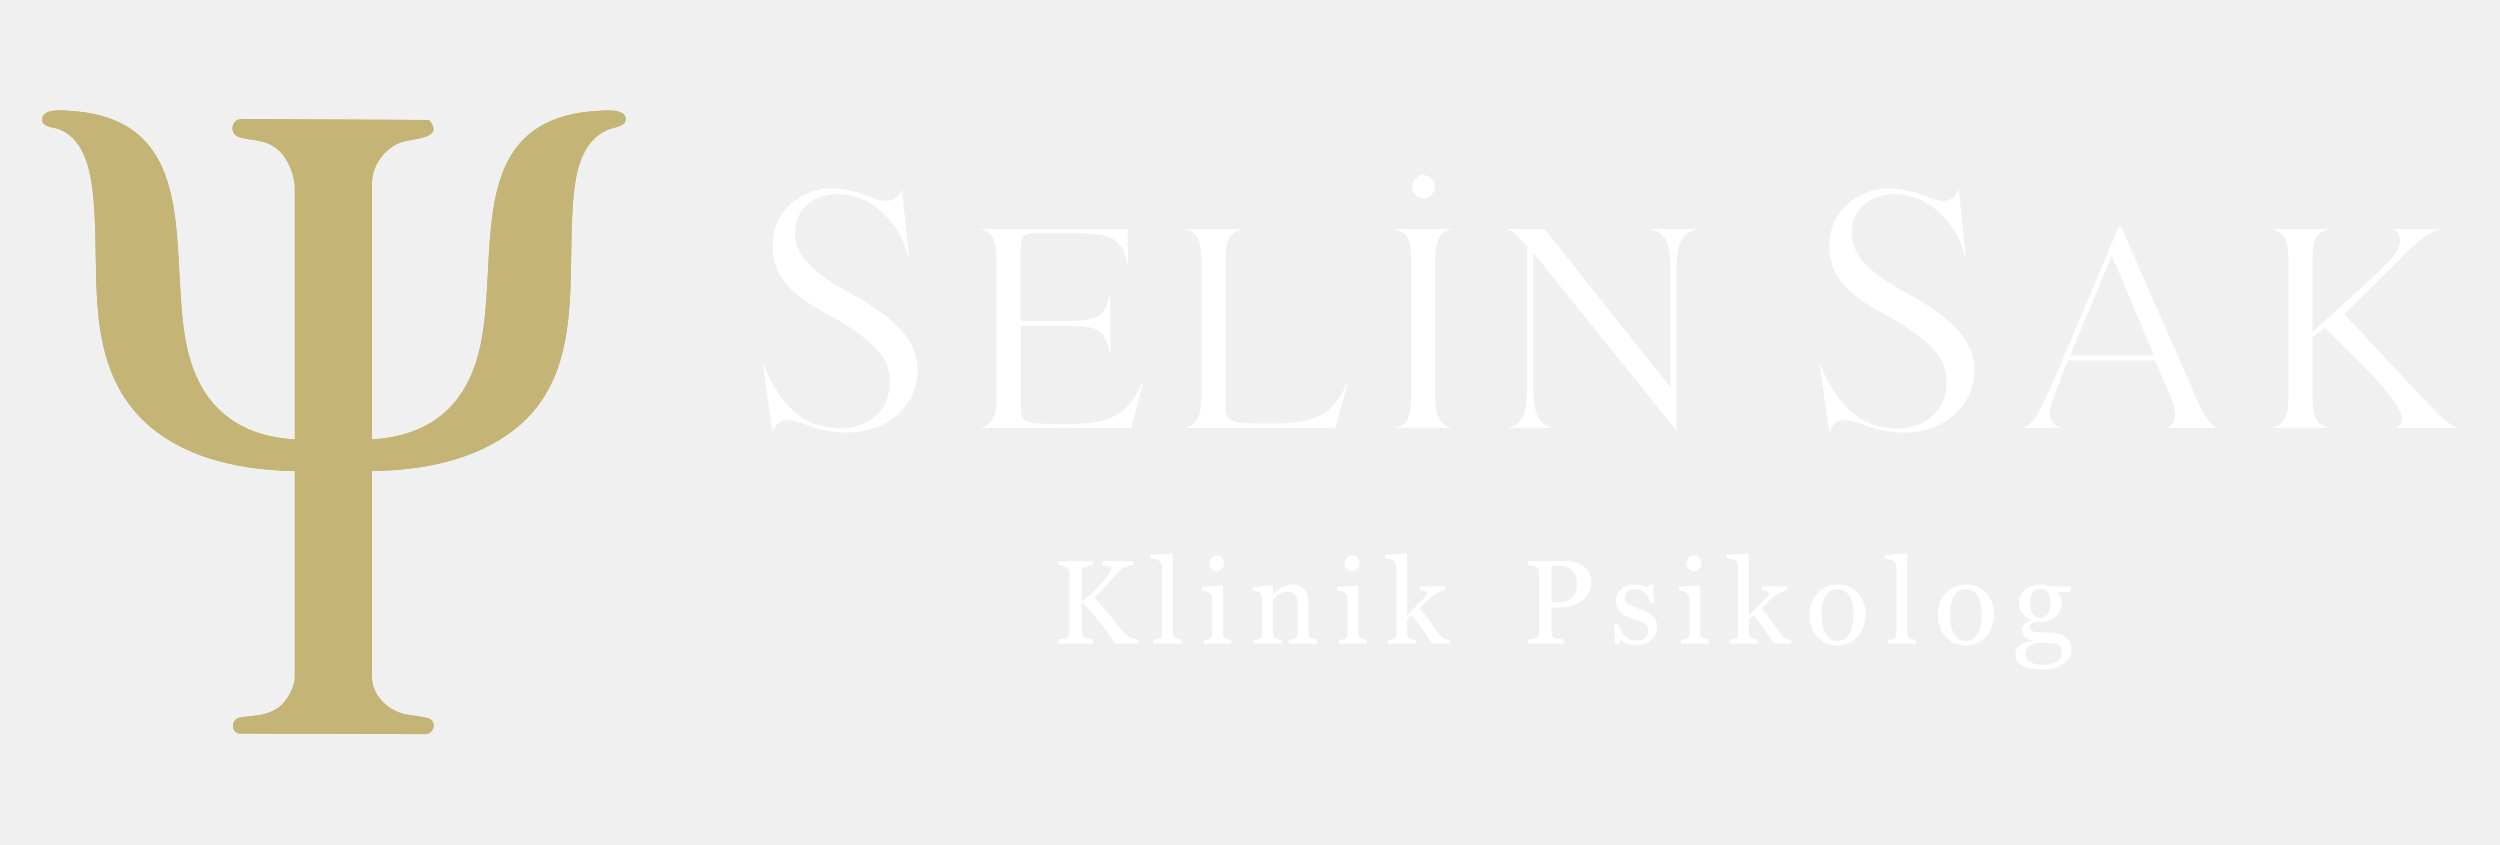
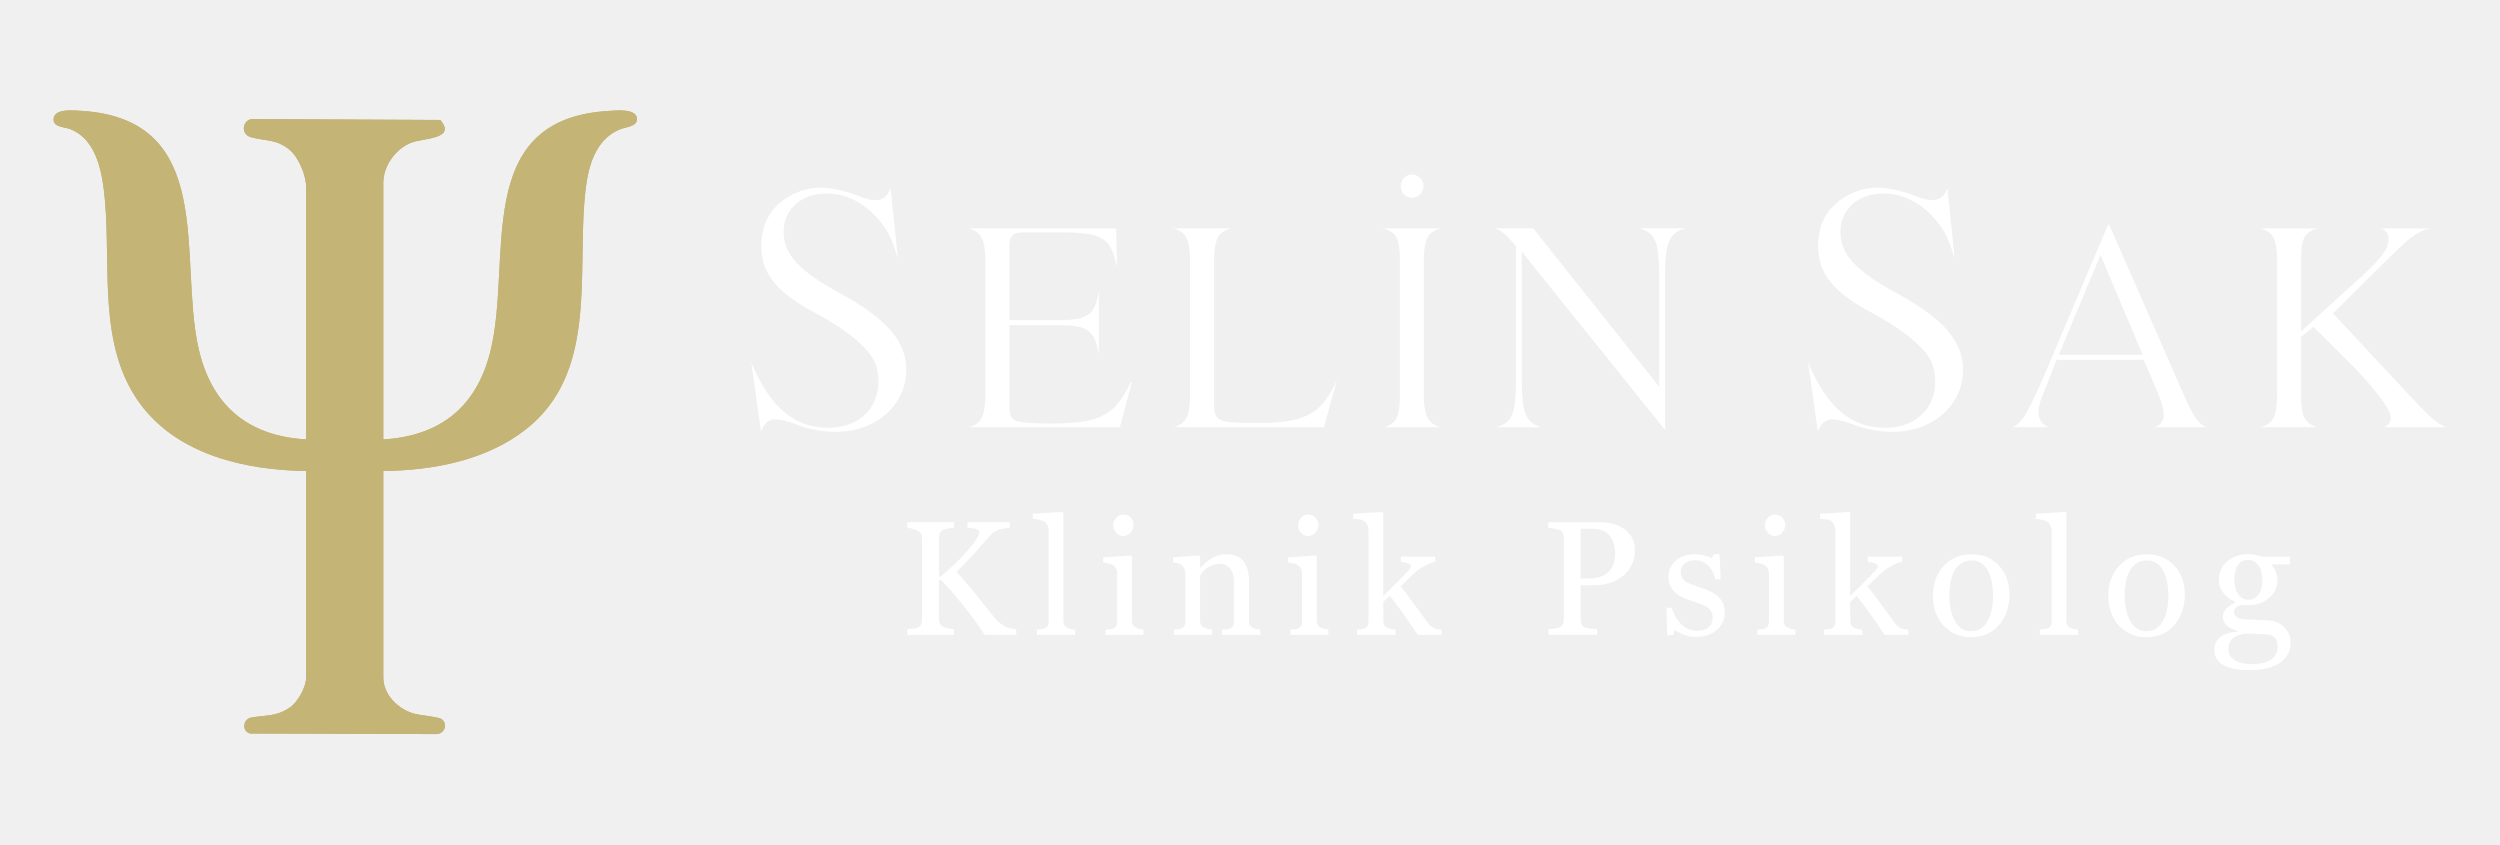
<svg xmlns="http://www.w3.org/2000/svg" id="katman_1" version="1.1" viewBox="0 0 909.54 307.23">
  <defs>
    <style>
      .st0 {
        fill: #c4b475;
      }

      .st1 {
        fill: #fff;
      }
- 
-       .st2 {
-         fill: #1a2b4a;
-       }
    </style>
  </defs>
  <g>
-     <path class="st0" d="M107.26,159.87c-21.59-1.25-34.74-12.74-39.26-33.68-7.1-32.83,6.58-82.61-42.19-85.83-2.93-.19-10.5-1.09-10.45,3.2.03,2.71,4.01,2.65,5.98,3.4,10.16,3.86,11.94,16.92,12.76,26.37,2.11,24.26-2.6,52.41,12.59,73.33,13.66,18.8,38.44,24.42,60.57,24.71v75.07c0,3.58-3.02,9.02-5.99,11.01-5.16,3.46-8.8,2.59-14.19,3.67-2.62.53-3.42,4.79-.25,5.75l67.46.21c3.09.24,4.79-3.39,2.36-5.38-1.11-.9-7.91-1.41-10.25-2.09-5.71-1.66-11.06-6.82-11.06-13.18v-75.07c18.16-.2,37.58-3.83,52.09-15.32,25.2-19.96,18.75-54.51,21.07-82.71.81-9.89,2.59-21.93,12.89-26.24,2.12-.89,6.43-.97,6.24-3.93-.25-3.8-7.64-2.96-10.41-2.79-50.17,3.02-34.64,54.43-42.96,87.61-5.03,20.07-18.2,30.66-38.92,31.9v-93.36c0-6.18,4.46-12.32,10.1-14.57,4.42-1.77,16.63-1.23,10.64-8.29l-68.61-.34c-3.38.45-4.18,5.56-.22,6.64,5.24,1.43,9.3.59,14.07,4.64,3.33,2.83,5.95,9.3,5.95,13.61v91.66Z" />
-     <path class="st0" d="M107.26,159.87v-91.66c0-4.32-2.62-10.78-5.95-13.61-4.77-4.06-8.83-3.21-14.07-4.64-3.96-1.08-3.16-6.2.22-6.64l68.61.34c5.99,7.07-6.22,6.52-10.64,8.29-5.64,2.26-10.1,8.39-10.1,14.57v93.36c20.72-1.24,33.89-11.83,38.92-31.9,8.32-33.18-7.21-84.59,42.96-87.61,2.77-.17,10.16-1.01,10.41,2.79.19,2.96-4.11,3.04-6.24,3.93-10.3,4.31-12.08,16.34-12.89,26.24-2.31,28.2,4.13,62.75-21.07,82.71-14.51,11.49-33.93,15.13-52.09,15.32v75.07c0,6.36,5.36,11.52,11.06,13.18,2.33.68,9.14,1.18,10.25,2.09,2.43,1.99.73,5.62-2.36,5.38l-67.46-.21c-3.17-.96-2.37-5.22.25-5.75,5.4-1.08,9.04-.21,14.19-3.67,2.97-1.99,5.99-7.44,5.99-11.01v-75.07c-22.13-.29-46.91-5.9-60.57-24.71-15.19-20.91-10.47-49.07-12.59-73.33-.82-9.44-2.6-22.51-12.76-26.37-1.98-.75-5.95-.69-5.98-3.4-.05-4.28,7.52-3.39,10.45-3.2,48.77,3.23,35.09,53,42.19,85.83,4.53,20.94,17.68,32.43,39.26,33.68Z" />
+     <path class="st0" d="M111.38,159.86c-21.59-1.25-34.74-12.74-39.26-33.68-7.1-32.83,6.58-82.61-42.19-85.83-2.93-.19-10.5-1.09-10.45,3.2.03,2.71,4.01,2.65,5.98,3.4,10.16,3.86,11.94,16.92,12.76,26.37,2.11,24.26-2.6,52.41,12.59,73.33,13.66,18.8,38.44,24.42,60.57,24.71v75.07c0,3.58-3.02,9.02-5.99,11.01-5.16,3.46-8.8,2.59-14.19,3.67-2.62.53-3.42,4.79-.25,5.75l67.46.21c3.09.24,4.79-3.39,2.36-5.38-1.11-.9-7.91-1.41-10.25-2.09-5.71-1.66-11.06-6.82-11.06-13.18v-75.07c18.16-.2,37.58-3.83,52.09-15.32,25.2-19.96,18.75-54.51,21.07-82.71.81-9.89,2.59-21.93,12.89-26.24,2.12-.89,6.43-.97,6.24-3.93-.25-3.8-7.64-2.96-10.41-2.79-50.17,3.02-34.64,54.43-42.96,87.61-5.03,20.07-18.2,30.66-38.92,31.9v-93.36c0-6.18,4.46-12.32,10.1-14.57,4.42-1.77,16.63-1.23,10.64-8.29l-68.61-.34c-3.38.45-4.18,5.56-.22,6.64,5.24,1.43,9.3.59,14.07,4.64,3.33,2.83,5.95,9.3,5.95,13.61v91.66h-.01Z" />
+     <path class="st0" d="M111.38,159.86v-91.66c0-4.32-2.62-10.78-5.95-13.61-4.77-4.06-8.83-3.21-14.07-4.64-3.96-1.08-3.16-6.2.22-6.64l68.61.34c5.99,7.07-6.22,6.52-10.64,8.29-5.64,2.26-10.1,8.39-10.1,14.57v93.36c20.72-1.24,33.89-11.83,38.92-31.9,8.32-33.18-7.21-84.59,42.96-87.61,2.77-.17,10.16-1.01,10.41,2.79.19,2.96-4.11,3.04-6.24,3.93-10.3,4.31-12.08,16.34-12.89,26.24-2.31,28.2,4.13,62.75-21.07,82.71-14.51,11.49-33.93,15.13-52.09,15.32v75.07c0,6.36,5.36,11.52,11.06,13.18,2.33.68,9.14,1.18,10.25,2.09,2.43,1.99.73,5.62-2.36,5.38l-67.46-.21c-3.17-.96-2.37-5.22.25-5.75,5.4-1.08,9.04-.21,14.19-3.67,2.97-1.99,5.99-7.44,5.99-11.01v-75.07c-22.13-.29-46.91-5.9-60.57-24.71-15.19-20.91-10.47-49.07-12.59-73.33-.82-9.44-2.6-22.51-12.76-26.37-1.98-.75-5.95-.69-5.98-3.4-.05-4.28,7.52-3.39,10.45-3.2,48.77,3.23,35.09,53,42.19,85.83,4.53,20.94,17.68,32.43,39.26,33.68h.01Z" />
  </g>
  <g>
    <g>
      <g>
-         <path class="st1" d="M414.15,234.15h-8.42c-1.62-2.51-3.42-5-5.4-7.48-1.98-2.47-4.06-4.88-6.23-7.2h-.55v10.45c0,.47.09.88.26,1.25.18.37.5.66.96.89.23.1.65.22,1.26.36.61.14,1.12.22,1.53.23v1.5h-12.46v-1.5c.32-.03.8-.07,1.42-.13.62-.06,1.06-.14,1.31-.25.42-.18.73-.46.92-.81s.29-.79.29-1.3v-21.66c0-.48-.08-.89-.24-1.25-.16-.35-.48-.64-.96-.87-.38-.18-.83-.35-1.35-.49-.52-.14-.98-.23-1.37-.25v-1.5h12.46v1.5c-.39.01-.89.08-1.48.19-.59.11-1.03.22-1.31.32-.48.17-.8.45-.97.85s-.25.82-.25,1.29v10.36h.42c1.27-1.07,2.52-2.19,3.74-3.35,1.23-1.16,2.34-2.32,3.34-3.48,1.11-1.28,1.93-2.31,2.44-3.08.51-.77.77-1.45.77-2.04,0-.21-.13-.38-.39-.52-.26-.13-.56-.24-.9-.33-.39-.08-.75-.14-1.06-.16-.31-.02-.56-.04-.76-.05v-1.5h11.25v1.5s-.13,0-.28.02-.3.03-.49.04c-.2.01-.39.04-.59.09-.2.04-.45.09-.76.15-.49.11-1,.29-1.53.54-.53.25-.96.55-1.3.92-1.45,1.65-2.97,3.36-4.54,5.12-1.58,1.76-3.14,3.37-4.69,4.83,2.15,2.42,3.92,4.51,5.33,6.26,1.4,1.75,2.9,3.62,4.48,5.6.6.76,1.21,1.37,1.81,1.83.6.46,1.12.8,1.56,1.03.36.18.82.32,1.37.42.55.1,1,.16,1.37.17v1.5Z" />
-         <path class="st1" d="M429.81,234.15h-10.17v-1.4c.32-.03.67-.06,1.04-.09.37-.04.67-.09.91-.16.39-.13.69-.35.89-.67.2-.32.3-.73.3-1.24v-24.17c0-.51-.11-.98-.33-1.43-.22-.44-.5-.79-.86-1.05-.25-.17-.72-.32-1.4-.47-.68-.14-1.22-.23-1.63-.25v-1.35l7.85-.47.3.32v28.62c0,.49.09.9.28,1.22.18.32.48.56.89.73.31.14.62.25.92.32.3.07.65.12,1.03.15v1.4Z" />
-         <path class="st1" d="M448.02,234.15h-10.07v-1.4c.32-.03.66-.06,1-.08.35-.03.64-.08.9-.17.39-.13.69-.35.88-.67.19-.32.29-.73.29-1.24v-12.87c0-.45-.1-.86-.31-1.24-.2-.37-.49-.69-.86-.94-.27-.17-.66-.31-1.16-.43-.51-.12-.97-.19-1.4-.22v-1.4l7.36-.47.3.3v17c0,.49.09.9.28,1.23.19.32.49.56.89.72.31.13.61.23.9.31.29.08.62.13.99.16v1.4ZM445.38,204.81c0,.8-.26,1.51-.79,2.1s-1.18.9-1.96.9c-.72,0-1.34-.29-1.87-.86-.53-.57-.79-1.22-.79-1.96,0-.78.26-1.45.79-2.03.53-.58,1.15-.87,1.87-.87.8,0,1.46.27,1.98.81.51.54.77,1.17.77,1.89Z" />
-         <path class="st1" d="M479.11,234.15h-10.19v-1.4c.32-.03.68-.06,1.07-.08.39-.03.71-.08.96-.17.39-.13.69-.35.88-.67.19-.32.29-.73.29-1.24v-10.72c0-1.48-.35-2.62-1.05-3.43-.7-.8-1.55-1.21-2.55-1.21-.75,0-1.43.12-2.06.35-.62.23-1.17.52-1.65.86-.47.32-.84.67-1.11,1.05-.28.37-.48.67-.6.9v11.99c0,.48.1.87.3,1.18.2.31.49.55.89.72.3.14.62.25.96.32.35.07.7.12,1.07.15v1.4h-10.22v-1.4c.32-.03.66-.06,1-.08.35-.03.65-.08.9-.17.39-.13.69-.35.88-.67.19-.32.29-.73.29-1.24v-12.87c0-.48-.1-.92-.31-1.32-.2-.4-.49-.73-.86-.98-.27-.17-.59-.29-.95-.37s-.76-.13-1.18-.16v-1.4l6.94-.47.3.3v2.94h.11c.34-.34.76-.74,1.27-1.22.51-.47.99-.86,1.44-1.15.52-.34,1.14-.62,1.86-.85.72-.23,1.53-.34,2.43-.34,2,0,3.49.62,4.45,1.87.97,1.25,1.45,2.91,1.45,4.98v10.85c0,.49.08.89.25,1.19.17.3.46.54.87.71.34.14.63.24.88.3.25.06.59.1,1.03.13v1.4Z" />
-         <path class="st1" d="M497.26,234.15h-10.07v-1.4c.32-.03.66-.06,1-.08.35-.03.64-.08.9-.17.39-.13.69-.35.88-.67.19-.32.29-.73.29-1.24v-12.87c0-.45-.1-.86-.31-1.24-.2-.37-.49-.69-.86-.94-.27-.17-.66-.31-1.16-.43-.51-.12-.97-.19-1.4-.22v-1.4l7.36-.47.3.3v17c0,.49.09.9.28,1.23.19.32.49.56.89.72.31.13.61.23.9.31.29.08.62.13.99.16v1.4ZM494.62,204.81c0,.8-.26,1.51-.79,2.1s-1.18.9-1.96.9c-.72,0-1.34-.29-1.87-.86-.53-.57-.79-1.22-.79-1.96,0-.78.26-1.45.79-2.03.53-.58,1.15-.87,1.87-.87.8,0,1.46.27,1.98.81.51.54.77,1.17.77,1.89Z" />
-         <path class="st1" d="M527.42,234.15h-6.29c-1.1-1.59-2.28-3.3-3.54-5.11-1.26-1.82-2.56-3.59-3.92-5.3l-1.74,1.62v4.95c0,.51.09.93.27,1.26s.48.57.89.73c.34.14.66.25.97.32.31.07.67.12,1.08.15v1.4h-10.22v-1.4c.32-.03.66-.06,1.01-.09.35-.04.64-.09.88-.16.39-.13.69-.35.88-.67.2-.32.29-.73.29-1.24v-24.26c0-.52-.11-1.01-.33-1.47-.22-.46-.5-.81-.86-1.05-.3-.23-.76-.37-1.39-.44-.63-.07-1.13-.12-1.51-.15v-1.35l7.72-.47.3.32v22.06c1.1-1.1,2.29-2.28,3.57-3.54,1.28-1.26,2.35-2.39,3.23-3.37.11-.13.24-.29.37-.5.13-.21.2-.37.2-.5,0-.38-.31-.66-.92-.85-.61-.18-1.2-.31-1.77-.38v-1.35h9.17v1.31c-1.18.35-2.23.79-3.14,1.32-.91.53-1.6,1-2.08,1.43-.34.28-.82.74-1.44,1.37-.62.63-1.49,1.46-2.6,2.49,1.16,1.42,2.46,3.13,3.9,5.12s2.5,3.43,3.16,4.32c.62.83,1.18,1.38,1.67,1.63.49.25,1.21.41,2.16.47v1.4Z" />
+         <path class="st1" d="M369.73,230.97h-11.5c-2.21-3.43-4.67-6.83-7.38-10.22-2.7-3.37-5.55-6.67-8.51-9.83h-.75v14.27c0,.64.12,1.2.36,1.71.25.51.68.9,1.31,1.22.31.14.89.3,1.72.49.83.19,1.53.3,2.09.31v2.05h-17.02v-2.05c.44-.04,1.09-.1,1.94-.18.85-.08,1.45-.19,1.79-.34.57-.25,1-.63,1.26-1.11s.4-1.08.4-1.78v-29.58c0-.66-.11-1.22-.33-1.71-.22-.48-.66-.87-1.31-1.19-.52-.25-1.13-.48-1.84-.67-.71-.19-1.34-.31-1.87-.34v-2.05h17.02v2.05c-.53.01-1.22.11-2.02.26s-1.41.3-1.79.44c-.66.23-1.09.61-1.32,1.16s-.34,1.12-.34,1.76v14.15h.57c1.73-1.46,3.44-2.99,5.11-4.58,1.68-1.58,3.2-3.17,4.56-4.75,1.52-1.75,2.64-3.16,3.33-4.21s1.05-1.98,1.05-2.79c0-.29-.18-.52-.53-.71-.36-.18-.76-.33-1.23-.45-.53-.11-1.02-.19-1.45-.22s-.76-.05-1.04-.07v-2.05h15.37v2.05s-.18,0-.38.03-.41.04-.67.05c-.27.01-.53.05-.81.12-.27.05-.61.12-1.04.2-.67.15-1.37.4-2.09.74s-1.31.75-1.78,1.26c-1.98,2.25-4.06,4.59-6.2,6.99-2.16,2.4-4.29,4.6-6.41,6.6,2.94,3.31,5.35,6.16,7.28,8.55,1.91,2.39,3.96,4.94,6.12,7.65.82,1.04,1.65,1.87,2.47,2.5s1.53,1.09,2.13,1.41c.49.25,1.12.44,1.87.57.75.14,1.37.22,1.87.23v2.05h-.01Z" />
+         <path class="st1" d="M391.12,230.97h-13.89v-1.91c.44-.04.92-.08,1.42-.12.51-.05.92-.12,1.24-.22.53-.18.94-.48,1.22-.92.27-.44.41-1,.41-1.69v-33.01c0-.7-.15-1.34-.45-1.95-.3-.6-.68-1.08-1.17-1.43-.34-.23-.98-.44-1.91-.64-.93-.19-1.67-.31-2.23-.34v-1.84l10.72-.64.41.44v39.09c0,.67.12,1.23.38,1.67.25.44.66.76,1.22,1,.42.19.85.34,1.26.44.41.1.89.16,1.41.2v1.91h-.03Z" />
+         <path class="st1" d="M415.99,230.97h-13.75v-1.91c.44-.04.9-.08,1.37-.11.48-.04.87-.11,1.23-.23.53-.18.94-.48,1.2-.92.26-.44.4-1,.4-1.69v-17.58c0-.61-.14-1.17-.42-1.69-.27-.51-.67-.94-1.17-1.28-.37-.23-.9-.42-1.58-.59-.7-.16-1.32-.26-1.91-.3v-1.91l10.05-.64.41.41v23.22c0,.67.12,1.23.38,1.68.26.44.67.76,1.22.98.42.18.83.31,1.23.42s.85.18,1.35.22v1.91h.01ZM412.39,190.9c0,1.09-.36,2.06-1.08,2.87s-1.61,1.23-2.68,1.23c-.98,0-1.83-.4-2.55-1.17s-1.08-1.67-1.08-2.68c0-1.07.36-1.98,1.08-2.77s1.57-1.19,2.55-1.19c1.09,0,1.99.37,2.7,1.11.7.74,1.05,1.6,1.05,2.58v.03Z" />
+         <path class="st1" d="M458.46,230.97h-13.92v-1.91c.44-.04.93-.08,1.46-.11.53-.04.97-.11,1.31-.23.53-.18.94-.48,1.2-.92.26-.44.4-1,.4-1.69v-14.64c0-2.02-.48-3.58-1.43-4.68-.96-1.09-2.12-1.65-3.48-1.65-1.02,0-1.95.16-2.81.48-.85.31-1.6.71-2.25,1.17-.64.44-1.15.92-1.52,1.43-.38.51-.66.92-.82,1.23v16.38c0,.66.14,1.19.41,1.61.27.42.67.75,1.22.98.41.19.85.34,1.31.44.48.1.96.16,1.46.2v1.91h-13.96v-1.91c.44-.04.9-.08,1.37-.11.48-.04.89-.11,1.23-.23.53-.18.94-.48,1.2-.92.26-.44.4-1,.4-1.69v-17.58c0-.66-.14-1.26-.42-1.8-.27-.55-.67-1-1.17-1.34-.37-.23-.81-.4-1.3-.51s-1.04-.18-1.61-.22v-1.91l9.48-.64.41.41v4.02h.15c.46-.46,1.04-1.01,1.73-1.67.7-.64,1.35-1.17,1.97-1.57.71-.46,1.56-.85,2.54-1.16.98-.31,2.09-.46,3.32-.46,2.73,0,4.77.85,6.08,2.55,1.32,1.71,1.98,3.97,1.98,6.8v14.82c0,.67.11,1.22.34,1.63s.63.74,1.19.97c.46.19.86.33,1.2.41s.81.14,1.41.18v1.91l-.05.03Z" />
+         <path class="st1" d="M483.25,230.97h-13.75v-1.91c.44-.04.9-.08,1.37-.11.48-.04.87-.11,1.23-.23.53-.18.94-.48,1.2-.92.26-.44.4-1,.4-1.69v-17.58c0-.61-.14-1.17-.42-1.69-.27-.51-.67-.94-1.17-1.28-.37-.23-.9-.42-1.58-.59-.7-.16-1.32-.26-1.91-.3v-1.91l10.05-.64.41.41v23.22c0,.67.12,1.23.38,1.68.26.44.67.76,1.22.98.42.18.83.31,1.23.42s.85.18,1.35.22v1.91h.01ZM479.64,190.9c0,1.09-.36,2.06-1.08,2.87s-1.61,1.23-2.68,1.23c-.98,0-1.83-.4-2.55-1.17s-1.08-1.67-1.08-2.68c0-1.07.36-1.98,1.08-2.77s1.57-1.19,2.55-1.19c1.09,0,1.99.37,2.7,1.11.7.74,1.05,1.6,1.05,2.58v.03Z" />
+         <path class="st1" d="M524.44,230.97h-8.59c-1.5-2.17-3.11-4.51-4.84-6.98-1.72-2.49-3.5-4.9-5.35-7.24l-2.38,2.21v6.76c0,.7.12,1.27.37,1.72s.66.78,1.22,1c.46.19.9.34,1.32.44s.92.16,1.48.2v1.91h-13.96v-1.91c.44-.04.9-.08,1.38-.12.48-.05.87-.12,1.2-.22.53-.18.94-.48,1.2-.92.27-.44.4-1,.4-1.69v-33.14c0-.71-.15-1.38-.45-2.01s-.68-1.11-1.17-1.43c-.41-.31-1.04-.51-1.9-.6s-1.54-.16-2.06-.2v-1.84l10.54-.64.41.44v30.13c1.5-1.5,3.13-3.11,4.88-4.84s3.21-3.26,4.41-4.6c.15-.18.33-.4.51-.68s.27-.51.27-.68c0-.52-.42-.9-1.26-1.16-.83-.25-1.64-.42-2.42-.52v-1.84h12.53v1.79c-1.61.48-3.05,1.08-4.29,1.8-1.24.72-2.19,1.37-2.84,1.95-.46.38-1.12,1.01-1.97,1.87-.85.86-2.04,1.99-3.55,3.4,1.58,1.94,3.36,4.28,5.33,6.99s3.41,4.68,4.32,5.9c.85,1.13,1.61,1.88,2.28,2.23s1.65.56,2.95.64v1.91l.04-.03Z" />
      </g>
      <g>
-         <path class="st1" d="M578.93,211.54c0,1.57-.31,2.95-.92,4.16-.61,1.21-1.46,2.2-2.55,2.99-1.07.79-2.25,1.37-3.53,1.73-1.28.37-2.64.55-4.08.55h-3.36v9.09c0,.49.08.93.24,1.3.16.37.5.66,1,.86.25.1.7.19,1.34.27.64.08,1.23.13,1.77.15v1.5h-12.88v-1.5c.34-.03.83-.08,1.47-.15.64-.07,1.09-.16,1.34-.27.42-.18.73-.45.92-.8.19-.35.29-.8.29-1.35v-21.66c0-.49-.07-.94-.21-1.33-.14-.39-.47-.69-.99-.89-.54-.18-1.07-.31-1.6-.39-.53-.08-.98-.13-1.36-.16v-1.5h13.71c2.79,0,5.06.67,6.8,2.02,1.74,1.35,2.61,3.14,2.61,5.38ZM572.5,216.66c.48-.68.8-1.38.95-2.1.16-.73.23-1.38.23-1.96,0-.8-.09-1.62-.29-2.45-.19-.83-.52-1.56-.98-2.18-.49-.66-1.14-1.18-1.95-1.54-.8-.37-1.81-.55-3-.55h-2.98v13.26h2.16c1.52,0,2.76-.24,3.71-.71.95-.47,1.67-1.06,2.15-1.77Z" />
-         <path class="st1" d="M601.08,223.93c.58.51,1.02,1.09,1.33,1.76.31.66.47,1.47.47,2.43,0,1.93-.72,3.51-2.17,4.74s-3.32,1.84-5.62,1.84c-1.21,0-2.33-.22-3.35-.66-1.02-.44-1.75-.84-2.19-1.21l-.42,1.37h-1.59l-.21-7.25h1.46c.11.55.35,1.2.72,1.93.37.74.81,1.4,1.33,1.99.55.62,1.21,1.15,1.98,1.57s1.63.64,2.59.64c1.35,0,2.4-.31,3.13-.93s1.1-1.5,1.1-2.65c0-.59-.12-1.1-.35-1.53s-.58-.81-1.03-1.13c-.47-.32-1.04-.62-1.71-.88s-1.43-.52-2.26-.77c-.66-.2-1.4-.47-2.21-.81-.81-.35-1.51-.75-2.08-1.22-.62-.49-1.13-1.1-1.52-1.82-.39-.72-.59-1.57-.59-2.54,0-1.71.63-3.15,1.9-4.34,1.27-1.18,2.97-1.78,5.1-1.78.82,0,1.65.11,2.51.32.85.21,1.55.47,2.08.76l.49-1.1h1.52l.32,6.7h-1.46c-.3-1.5-.93-2.72-1.91-3.66-.98-.94-2.18-1.41-3.59-1.41-1.16,0-2.07.29-2.73.87-.66.58-.99,1.28-.99,2.11,0,.63.11,1.16.33,1.59.22.42.55.78.98,1.08.42.28.96.55,1.6.79.64.25,1.43.53,2.38.84.93.3,1.81.64,2.63,1.04s1.5.83,2.04,1.31Z" />
-         <path class="st1" d="M621.62,234.15h-10.07v-1.4c.32-.03.66-.06,1-.08.35-.03.64-.08.9-.17.39-.13.69-.35.88-.67.19-.32.29-.73.29-1.24v-12.87c0-.45-.1-.86-.31-1.24-.2-.37-.49-.69-.86-.94-.27-.17-.66-.31-1.16-.43-.51-.12-.97-.19-1.4-.22v-1.4l7.36-.47.3.3v17c0,.49.09.9.28,1.23.19.32.49.56.89.72.31.13.61.23.9.31.29.08.62.13.99.16v1.4ZM618.97,204.81c0,.8-.26,1.51-.79,2.1s-1.18.9-1.96.9c-.72,0-1.34-.29-1.87-.86-.53-.57-.79-1.22-.79-1.96,0-.78.26-1.45.79-2.03.53-.58,1.15-.87,1.87-.87.8,0,1.46.27,1.98.81.51.54.77,1.17.77,1.89Z" />
-         <path class="st1" d="M651.78,234.15h-6.29c-1.1-1.59-2.28-3.3-3.54-5.11-1.26-1.82-2.56-3.59-3.92-5.3l-1.74,1.62v4.95c0,.51.09.93.27,1.26s.48.57.89.73c.34.14.66.25.97.32.31.07.67.12,1.08.15v1.4h-10.22v-1.4c.32-.03.66-.06,1.01-.09.35-.04.64-.09.88-.16.39-.13.69-.35.88-.67.2-.32.29-.73.29-1.24v-24.26c0-.52-.11-1.01-.33-1.47-.22-.46-.5-.81-.86-1.05-.3-.23-.76-.37-1.39-.44-.63-.07-1.13-.12-1.51-.15v-1.35l7.72-.47.3.32v22.06c1.1-1.1,2.29-2.28,3.57-3.54,1.28-1.26,2.35-2.39,3.23-3.37.11-.13.24-.29.37-.5.13-.21.2-.37.2-.5,0-.38-.31-.66-.92-.85-.61-.18-1.2-.31-1.77-.38v-1.35h9.17v1.31c-1.18.35-2.23.79-3.14,1.32-.91.53-1.6,1-2.08,1.43-.34.28-.82.74-1.44,1.37-.62.63-1.49,1.46-2.6,2.49,1.16,1.42,2.46,3.13,3.9,5.12,1.45,1.99,2.5,3.43,3.16,4.32.62.83,1.18,1.38,1.67,1.63.49.25,1.21.41,2.16.47v1.4Z" />
-         <path class="st1" d="M678.71,223.51c0,1.47-.23,2.91-.7,4.33-.47,1.42-1.13,2.62-1.99,3.61-.97,1.13-2.1,1.97-3.39,2.52-1.28.55-2.72.82-4.32.82-1.33,0-2.59-.25-3.79-.75-1.2-.5-2.27-1.23-3.2-2.19-.92-.94-1.65-2.1-2.19-3.46-.54-1.36-.81-2.89-.81-4.58,0-3.26.95-5.92,2.85-7.99,1.9-2.07,4.39-3.11,7.46-3.11s5.33.98,7.23,2.95c1.9,1.97,2.85,4.59,2.85,7.86ZM674.33,223.55c0-1.06-.11-2.18-.32-3.35-.21-1.18-.53-2.17-.95-2.99-.45-.87-1.05-1.58-1.78-2.1-.73-.53-1.63-.79-2.69-.79s-2.02.27-2.79.8c-.77.54-1.4,1.27-1.88,2.2-.45.86-.77,1.84-.95,2.94-.18,1.1-.28,2.16-.28,3.19,0,1.35.11,2.61.33,3.75.22,1.15.57,2.18,1.05,3.08.48.9,1.08,1.61,1.81,2.13.73.52,1.63.77,2.7.77,1.77,0,3.16-.85,4.2-2.56,1.03-1.71,1.55-4.06,1.55-7.06Z" />
-         <path class="st1" d="M696.96,234.15h-10.17v-1.4c.32-.03.67-.06,1.04-.09.37-.04.67-.09.91-.16.39-.13.69-.35.89-.67.2-.32.3-.73.3-1.24v-24.17c0-.51-.11-.98-.33-1.43-.22-.44-.5-.79-.86-1.05-.25-.17-.72-.32-1.4-.47-.68-.14-1.22-.23-1.63-.25v-1.35l7.85-.47.3.32v28.62c0,.49.09.9.28,1.22.18.32.48.56.89.73.31.14.62.25.92.32.3.07.65.12,1.03.15v1.4Z" />
-         <path class="st1" d="M725.41,223.51c0,1.47-.23,2.91-.7,4.33-.47,1.42-1.13,2.62-1.99,3.61-.97,1.13-2.1,1.97-3.39,2.52-1.28.55-2.72.82-4.32.82-1.33,0-2.59-.25-3.79-.75-1.2-.5-2.27-1.23-3.2-2.19-.92-.94-1.65-2.1-2.19-3.46-.54-1.36-.81-2.89-.81-4.58,0-3.26.95-5.92,2.85-7.99,1.9-2.07,4.39-3.11,7.46-3.11s5.33.98,7.23,2.95c1.9,1.97,2.85,4.59,2.85,7.86ZM721.03,223.55c0-1.06-.11-2.18-.32-3.35-.21-1.18-.53-2.17-.95-2.99-.45-.87-1.05-1.58-1.78-2.1-.73-.53-1.63-.79-2.69-.79s-2.02.27-2.79.8c-.77.54-1.4,1.27-1.88,2.2-.45.86-.77,1.84-.95,2.94s-.28,2.16-.28,3.19c0,1.35.11,2.61.33,3.75.22,1.15.57,2.18,1.05,3.08.48.9,1.08,1.61,1.81,2.13.73.52,1.63.77,2.7.77,1.77,0,3.16-.85,4.2-2.56,1.03-1.71,1.55-4.06,1.55-7.06Z" />
-         <path class="st1" d="M751.77,231.99c.56.54,1.01,1.14,1.33,1.82.32.68.49,1.52.49,2.52s-.22,1.94-.66,2.82c-.44.88-1.1,1.65-1.99,2.29-.94.66-2.07,1.18-3.38,1.54-1.31.37-2.93.55-4.86.55-3.16,0-5.52-.46-7.09-1.39-1.57-.92-2.35-2.27-2.35-4.05,0-1.44.56-2.57,1.69-3.41,1.13-.83,2.57-1.28,4.31-1.35v-.3c-.42-.13-.86-.29-1.31-.48-.45-.19-.84-.41-1.16-.67-.37-.3-.66-.64-.89-1.05-.23-.4-.34-.9-.34-1.49,0-.75.26-1.43.79-2.06.53-.63,1.33-1.17,2.4-1.62v-.32c-1.35-.63-2.4-1.45-3.15-2.44-.75-.99-1.12-2.15-1.12-3.46,0-1.97.74-3.6,2.21-4.86,1.47-1.27,3.36-1.9,5.66-1.9.63,0,1.27.06,1.89.19.63.13,1.27.29,1.91.49h7.28v2.03h-4.91v.13c.52.61.91,1.28,1.16,2.01.25.73.38,1.45.38,2.16,0,1.83-.74,3.38-2.23,4.65-1.49,1.27-3.22,1.9-5.19,1.9h-2.56c-.32.11-.66.32-1.02.61s-.53.7-.53,1.21.15.92.44,1.19c.3.28.66.46,1.08.56.41.11.88.18,1.43.21.54.03,1.1.05,1.68.06.62.01,1.47.06,2.55.13,1.08.07,1.84.11,2.29.13.65.03,1.3.18,1.96.47.66.28,1.25.67,1.79,1.16ZM750.12,237.11c0-.79-.18-1.44-.55-1.95s-.92-.85-1.67-1.04c-.4-.06-1.21-.12-2.43-.19-1.23-.07-2.65-.11-4.27-.11-1.52.3-2.61.79-3.25,1.49-.64.7-.96,1.6-.96,2.7,0,.49.11.97.32,1.42.21.45.58.87,1.1,1.25.49.37,1.16.67,1.99.9.83.23,1.85.35,3.05.35,2.07,0,3.7-.4,4.9-1.19,1.19-.8,1.79-2.01,1.79-3.63ZM746.06,219.62c0-1.65-.34-2.96-1-3.94-.67-.98-1.61-1.47-2.82-1.47-.66,0-1.23.14-1.7.41-.47.27-.86.67-1.15,1.17-.28.47-.48,1.03-.6,1.68-.12.66-.18,1.33-.18,2.02,0,1.57.34,2.84,1.03,3.83.68.99,1.57,1.48,2.65,1.48,1.21,0,2.15-.49,2.8-1.47.66-.98.98-2.22.98-3.71Z" />
+         <path class="st1" d="M594.8,200.09c0,2.14-.42,4.03-1.26,5.68s-1.99,3-3.48,4.08c-1.46,1.08-3.07,1.87-4.82,2.36-1.75.51-3.61.75-5.57.75h-4.59v12.42c0,.67.11,1.27.33,1.78.22.51.68.9,1.37,1.17.34.14.96.26,1.83.37s1.68.18,2.42.2v2.05h-17.59v-2.05c.46-.04,1.13-.11,2.01-.2.87-.1,1.49-.22,1.83-.37.57-.25,1-.61,1.26-1.09s.4-1.09.4-1.84v-29.58c0-.67-.1-1.28-.29-1.82s-.64-.94-1.35-1.22c-.74-.25-1.46-.42-2.19-.53-.72-.11-1.34-.18-1.86-.22v-2.05h18.73c3.81,0,6.91.92,9.29,2.76s3.56,4.29,3.56,7.35h-.01ZM586.02,207.08c.66-.93,1.09-1.88,1.3-2.87.22-1,.31-1.88.31-2.68,0-1.09-.12-2.21-.4-3.35-.26-1.13-.71-2.13-1.34-2.98-.67-.9-1.56-1.61-2.66-2.1-1.09-.51-2.47-.75-4.1-.75h-4.07v18.11h2.95c2.08,0,3.77-.33,5.07-.97s2.28-1.45,2.94-2.42h0Z" />
+         <path class="st1" d="M625.05,217.01c.79.7,1.39,1.49,1.82,2.4.42.9.64,2.01.64,3.32,0,2.64-.98,4.79-2.96,6.47s-4.53,2.51-7.68,2.51c-1.65,0-3.18-.3-4.58-.9-1.39-.6-2.39-1.15-2.99-1.65l-.57,1.87h-2.17l-.29-9.9h1.99c.15.75.48,1.64.98,2.64.51,1.01,1.11,1.91,1.82,2.72.75.85,1.65,1.57,2.7,2.14s2.23.87,3.54.87c1.84,0,3.28-.42,4.28-1.27s1.5-2.05,1.5-3.62c0-.81-.16-1.5-.48-2.09s-.79-1.11-1.41-1.54c-.64-.44-1.42-.85-2.34-1.2s-1.95-.71-3.09-1.05c-.9-.27-1.91-.64-3.02-1.11-1.11-.48-2.06-1.02-2.84-1.67-.85-.67-1.54-1.5-2.08-2.49s-.81-2.14-.81-3.47c0-2.34.86-4.3,2.6-5.93,1.73-1.61,4.06-2.43,6.97-2.43,1.12,0,2.25.15,3.43.44,1.16.29,2.12.64,2.84,1.04l.67-1.5h2.08l.44,9.15h-1.99c-.41-2.05-1.27-3.72-2.61-5s-2.98-1.93-4.9-1.93c-1.58,0-2.83.4-3.73,1.19s-1.35,1.75-1.35,2.88c0,.86.15,1.58.45,2.17.3.57.75,1.07,1.34,1.48.57.38,1.31.75,2.19,1.08.87.34,1.95.72,3.25,1.15,1.27.41,2.47.87,3.59,1.42s2.05,1.13,2.79,1.79h-.01Z" />
+         <path class="st1" d="M653.11,230.97h-13.75v-1.91c.44-.04.9-.08,1.37-.11.48-.04.87-.11,1.23-.23.53-.18.94-.48,1.2-.92.26-.44.4-1,.4-1.69v-17.58c0-.61-.14-1.17-.42-1.69-.27-.51-.67-.94-1.17-1.28-.37-.23-.9-.42-1.58-.59-.7-.16-1.32-.26-1.91-.3v-1.91l10.05-.64.41.41v23.22c0,.67.12,1.23.38,1.68.26.44.67.76,1.22.98.42.18.83.31,1.23.42.4.11.85.18,1.35.22v1.91h.01ZM649.49,190.9c0,1.09-.36,2.06-1.08,2.87s-1.61,1.23-2.68,1.23c-.98,0-1.83-.4-2.55-1.17-.72-.78-1.08-1.67-1.08-2.68,0-1.07.36-1.98,1.08-2.77.72-.79,1.57-1.19,2.55-1.19,1.09,0,1.99.37,2.7,1.11.7.74,1.05,1.6,1.05,2.58v.03Z" />
+         <path class="st1" d="M694.3,230.97h-8.59c-1.5-2.17-3.11-4.51-4.84-6.98-1.72-2.49-3.5-4.9-5.35-7.24l-2.38,2.21v6.76c0,.7.12,1.27.37,1.72s.66.78,1.22,1c.46.19.9.34,1.32.44s.92.16,1.48.2v1.91h-13.96v-1.91c.44-.04.9-.08,1.38-.12.48-.05.87-.12,1.2-.22.53-.18.94-.48,1.2-.92.27-.44.4-1,.4-1.69v-33.14c0-.71-.15-1.38-.45-2.01-.3-.63-.68-1.11-1.17-1.43-.41-.31-1.04-.51-1.9-.6s-1.54-.16-2.06-.2v-1.84l10.54-.64.41.44v30.13c1.5-1.5,3.13-3.11,4.88-4.84,1.75-1.72,3.21-3.26,4.41-4.6.15-.18.33-.4.51-.68s.27-.51.27-.68c0-.52-.42-.9-1.26-1.16-.83-.25-1.64-.42-2.42-.52v-1.84h12.53v1.79c-1.61.48-3.05,1.08-4.29,1.8-1.24.72-2.19,1.37-2.84,1.95-.46.38-1.12,1.01-1.97,1.87-.85.86-2.04,1.99-3.55,3.4,1.58,1.94,3.36,4.28,5.33,6.99,1.98,2.72,3.41,4.68,4.32,5.9.85,1.13,1.61,1.88,2.28,2.23s1.65.56,2.95.64v1.91l.04-.03Z" />
+         <path class="st1" d="M731.09,216.44c0,2.01-.31,3.97-.96,5.91-.64,1.94-1.54,3.58-2.72,4.93-1.32,1.54-2.87,2.69-4.63,3.44-1.75.75-3.72,1.12-5.9,1.12-1.82,0-3.54-.34-5.18-1.02-1.64-.68-3.1-1.68-4.37-2.99-1.26-1.28-2.25-2.87-2.99-4.73s-1.11-3.95-1.11-6.26c0-4.45,1.3-8.09,3.89-10.91,2.6-2.83,6-4.25,10.19-4.25s7.28,1.34,9.88,4.03c2.6,2.69,3.89,6.27,3.89,10.74h0ZM725.1,216.5c0-1.45-.15-2.98-.44-4.58-.29-1.61-.72-2.96-1.3-4.08-.61-1.19-1.43-2.16-2.43-2.87-1-.72-2.23-1.08-3.67-1.08s-2.76.37-3.81,1.09c-1.05.74-1.91,1.73-2.57,3-.61,1.17-1.05,2.51-1.3,4.02s-.38,2.95-.38,4.36c0,1.84.15,3.56.45,5.12.3,1.57.78,2.98,1.43,4.21.66,1.23,1.48,2.2,2.47,2.91s2.23,1.05,3.69,1.05c2.42,0,4.32-1.16,5.74-3.5,1.41-2.34,2.12-5.55,2.12-9.64h0Z" />
+         <path class="st1" d="M756.01,230.97h-13.89v-1.91c.44-.04.92-.08,1.42-.12.51-.05.92-.12,1.24-.22.53-.18.94-.48,1.22-.92.27-.44.41-1,.41-1.69v-33.01c0-.7-.15-1.34-.45-1.95-.3-.6-.68-1.08-1.17-1.43-.34-.23-.98-.44-1.91-.64-.93-.19-1.67-.31-2.23-.34v-1.84l10.72-.64.41.44v39.09c0,.67.12,1.23.38,1.67.25.44.66.76,1.22,1,.42.19.85.34,1.26.44s.89.16,1.41.2v1.91h-.03Z" />
+         <path class="st1" d="M794.87,216.44c0,2.01-.31,3.97-.96,5.91-.64,1.94-1.54,3.58-2.72,4.93-1.32,1.54-2.87,2.69-4.63,3.44-1.75.75-3.72,1.12-5.9,1.12-1.82,0-3.54-.34-5.18-1.02-1.64-.68-3.1-1.68-4.37-2.99-1.26-1.28-2.25-2.87-2.99-4.73s-1.11-3.95-1.11-6.26c0-4.45,1.3-8.09,3.89-10.91,2.6-2.83,6-4.25,10.19-4.25s7.28,1.34,9.88,4.03c2.6,2.69,3.89,6.27,3.89,10.74h0ZM788.89,216.5c0-1.45-.15-2.98-.44-4.58-.29-1.61-.72-2.96-1.3-4.08-.61-1.19-1.43-2.16-2.43-2.87-1-.72-2.23-1.08-3.67-1.08s-2.76.37-3.81,1.09c-1.05.74-1.91,1.73-2.57,3-.61,1.17-1.05,2.51-1.3,4.02s-.38,2.95-.38,4.36c0,1.84.15,3.56.45,5.12.3,1.57.78,2.98,1.43,4.21.66,1.23,1.48,2.2,2.47,2.91s2.23,1.05,3.69,1.05c2.42,0,4.32-1.16,5.74-3.5,1.41-2.34,2.12-5.55,2.12-9.64h0Z" />
+         <path class="st1" d="M830.88,228.02c.76.74,1.38,1.56,1.82,2.49.44.93.67,2.08.67,3.44s-.3,2.65-.9,3.85-1.5,2.25-2.72,3.13c-1.28.9-2.83,1.61-4.62,2.1-1.79.51-4,.75-6.64.75-4.32,0-7.54-.63-9.68-1.9-2.14-1.26-3.21-3.1-3.21-5.53,0-1.97.76-3.51,2.31-4.66,1.54-1.13,3.51-1.75,5.89-1.84v-.41c-.57-.18-1.17-.4-1.79-.66s-1.15-.56-1.58-.92c-.51-.41-.9-.87-1.22-1.43-.31-.55-.46-1.23-.46-2.04,0-1.02.36-1.95,1.08-2.81.72-.86,1.82-1.6,3.28-2.21v-.44c-1.84-.86-3.28-1.98-4.3-3.33s-1.53-2.94-1.53-4.73c0-2.69,1.01-4.92,3.02-6.64,2.01-1.73,4.59-2.6,7.73-2.6.86,0,1.73.08,2.58.26.86.18,1.73.4,2.61.67h9.94v2.77h-6.71v.18c.71.83,1.24,1.75,1.58,2.75s.52,1.98.52,2.95c0,2.5-1.01,4.62-3.05,6.35-2.04,1.73-4.4,2.6-7.09,2.6h-3.5c-.44.15-.9.44-1.39.83s-.72.96-.72,1.65.2,1.26.6,1.63c.41.38.9.63,1.48.76.56.15,1.2.25,1.95.29.74.04,1.5.07,2.29.08.85.01,2.01.08,3.48.18s2.51.15,3.13.18c.89.04,1.78.25,2.68.64.9.38,1.71.92,2.44,1.58l.03.03ZM828.62,235.02c0-1.08-.25-1.97-.75-2.66s-1.26-1.16-2.28-1.42c-.55-.08-1.65-.16-3.32-.26-1.68-.1-3.62-.15-5.83-.15-2.08.41-3.56,1.08-4.44,2.04-.87.96-1.31,2.19-1.31,3.69,0,.67.15,1.32.44,1.94s.79,1.19,1.5,1.71c.67.51,1.58.92,2.72,1.23s2.53.48,4.17.48c2.83,0,5.05-.55,6.69-1.63,1.63-1.09,2.44-2.75,2.44-4.96h-.03ZM823.08,211.13c0-2.25-.46-4.04-1.37-5.38-.92-1.34-2.2-2.01-3.85-2.01-.9,0-1.68.19-2.32.56-.64.37-1.17.92-1.57,1.6-.38.64-.66,1.41-.82,2.29-.16.9-.25,1.82-.25,2.76,0,2.14.46,3.88,1.41,5.23.93,1.35,2.14,2.02,3.62,2.02,1.65,0,2.94-.67,3.82-2.01.9-1.34,1.34-3.03,1.34-5.07h-.01Z" />
      </g>
    </g>
    <g>
      <g>
-         <path class="st1" d="M308.26,157.36c-5.02,0-10.26-1.02-15.14-2.96-2.79-1.03-5.23-1.59-6.9-1.59-2.44,0-4.47,1.81-5.17,4.41h-.05l-3.53-24.97h.02c6.93,16.34,15.63,23.64,28.11,23.64,10.66,0,18.11-6.84,18.11-16.64,0-3.68-.77-6.82-2.17-8.83-3.42-5.2-10.32-10.65-20.48-16.15-14.37-7.57-19.96-14.45-19.96-24.57,0-6.42,2.19-11.61,6.52-15.44,4.08-3.58,9.61-5.72,14.78-5.72,4.06,0,8.8.98,13.7,2.83,2.19,1.04,4.72,1.71,6.47,1.71,1.64,0,4.37-.62,5.57-4.45l2.58,25h-.2c-2.05-7.17-4.06-10.83-8.22-15.12-5-5.14-11.06-7.86-17.5-7.86-9.17,0-15.57,5.75-15.57,13.97s5.75,14.31,20.52,22.32c16.89,9.21,24.1,17.52,24.1,27.78,0,12.9-11,22.63-25.57,22.63Z" />
-         <path class="st1" d="M356.6,155.67c4.55-1.2,5.82-4.08,6.01-10.91v-50.47c-.19-6.96-1.44-9.76-6.18-10.95h53.78l.28,13.39h-.2c-1.95-9.76-5.19-11.7-18.42-11.93h-15.36c-3.97,0-5.04,1.08-5.17,5.24v26.69h18.92c9.72-.23,12.2-1.96,13.68-10.57v23.14c-1.58-8.87-3.92-10.53-13.64-10.76h-18.95v29.48c0,5.93,1.77,5.98,13.31,6.31h3.11c16.5-.12,22.14-3.09,27.72-14.99h.41l-4.35,16.34h-54.94Z" />
-         <path class="st1" d="M431.09,155.67c4.55-1.2,5.82-4.08,6.01-10.91v-50.47c-.19-6.96-1.44-9.76-6.18-10.95h21.17c-4.81,1.18-6.08,4.02-6.26,10.92v53.76c.15,5.55,2.62,5.86,11.16,6.08h7.65c14.91-.46,20.38-3.65,25.79-15.33h.05l-4.66,16.91h-54.72Z" />
-         <path class="st1" d="M507.49,155.67c4.73-1.15,5.83-3.97,5.93-10.94v-50.44c-.1-7.13-1.2-9.82-6.4-10.95h21.3c-4.78,1.16-5.99,4.01-6.17,10.92v50.46c.18,6.79,1.49,9.76,6.11,10.95h-20.76ZM517.78,72.19c-2.29,0-4.02-1.88-4.02-4.36,0-2.2,1.88-4.14,4.02-4.14,2.27,0,4.25,1.99,4.25,4.25s-1.91,4.25-4.25,4.25Z" />
-         <path class="st1" d="M557.79,91.82v48.58c.18,9.45,1.32,13.7,7.06,15.27h-16.39c6-1.49,7-5.43,7.18-15.24v-50.64l-.34-.4c-2.89-3.4-4.71-5.19-7.07-6.06h13.7l45.84,57.63v-42.36c-.28-9.84-1.3-13.78-7.19-15.27h16.9c-6.23,1.54-7.28,5.36-7.57,15.23v58.13l-52.13-64.87Z" />
+         <path class="st1" d="M304.13,157.11c-5.02,0-10.26-1.02-15.14-2.96-2.79-1.03-5.23-1.59-6.9-1.59-2.44,0-4.47,1.81-5.17,4.41h-.05l-3.53-24.97h.02c6.93,16.34,15.63,23.64,28.11,23.64,10.66,0,18.11-6.84,18.11-16.64,0-3.68-.77-6.82-2.17-8.83-3.42-5.2-10.32-10.65-20.48-16.15-14.37-7.57-19.96-14.45-19.96-24.57,0-6.42,2.19-11.61,6.52-15.44,4.08-3.58,9.61-5.72,14.78-5.72,4.06,0,8.8.98,13.7,2.83,2.19,1.04,4.72,1.71,6.47,1.71,1.64,0,4.37-.62,5.57-4.45l2.58,25h-.2c-2.05-7.17-4.06-10.83-8.22-15.12-5-5.14-11.06-7.86-17.5-7.86-9.17,0-15.57,5.75-15.57,13.97s5.75,14.31,20.52,22.32c16.89,9.21,24.1,17.52,24.1,27.78,0,12.9-11,22.63-25.57,22.63h-.02Z" />
+         <path class="st1" d="M352.47,155.42c4.55-1.2,5.82-4.08,6.01-10.91v-50.47c-.19-6.96-1.44-9.76-6.18-10.95h53.78l.28,13.39h-.2c-1.95-9.76-5.19-11.7-18.42-11.93h-15.36c-3.97,0-5.04,1.08-5.17,5.24v26.69h18.92c9.72-.23,12.2-1.96,13.68-10.57v23.14c-1.58-8.87-3.92-10.53-13.64-10.76h-18.95v29.48c0,5.93,1.77,5.98,13.31,6.31h3.11c16.5-.12,22.14-3.09,27.72-14.99h.41l-4.35,16.34h-54.95Z" />
+         <path class="st1" d="M426.96,155.42c4.55-1.2,5.82-4.08,6.01-10.91v-50.47c-.19-6.96-1.44-9.76-6.18-10.95h21.17c-4.81,1.18-6.08,4.02-6.26,10.92v53.76c.15,5.55,2.62,5.86,11.16,6.08h7.65c14.91-.46,20.38-3.65,25.79-15.33h.05l-4.66,16.91h-54.73Z" />
+         <path class="st1" d="M503.36,155.42c4.73-1.15,5.83-3.97,5.93-10.94v-50.44c-.1-7.13-1.2-9.82-6.4-10.95h21.3c-4.78,1.16-5.99,4.01-6.17,10.92v50.46c.18,6.79,1.49,9.76,6.11,10.95h-20.77ZM513.65,71.94c-2.29,0-4.02-1.88-4.02-4.36,0-2.2,1.88-4.14,4.02-4.14,2.27,0,4.25,1.99,4.25,4.25s-1.91,4.25-4.25,4.25Z" />
+         <path class="st1" d="M553.66,91.57v48.58c.18,9.45,1.32,13.7,7.06,15.27h-16.39c6-1.49,7-5.43,7.18-15.24v-50.64l-.34-.4c-2.89-3.4-4.71-5.19-7.07-6.06h13.7l45.84,57.63v-42.36c-.28-9.84-1.3-13.78-7.19-15.27h16.9c-6.23,1.54-7.28,5.36-7.57,15.23v58.13l-52.13-64.87h.01Z" />
      </g>
      <g>
-         <path class="st1" d="M692.75,157.36c-5.02,0-10.26-1.02-15.14-2.96-2.79-1.03-5.23-1.59-6.9-1.59-2.44,0-4.47,1.81-5.17,4.41h-.05l-3.53-24.97h.02c6.93,16.34,15.63,23.64,28.1,23.64,10.66,0,18.11-6.84,18.11-16.64,0-3.68-.77-6.82-2.17-8.83-3.42-5.2-10.32-10.65-20.48-16.15-14.37-7.57-19.96-14.45-19.96-24.57,0-6.42,2.19-11.61,6.52-15.44,4.08-3.58,9.61-5.72,14.78-5.72,4.06,0,8.8.98,13.7,2.83,2.19,1.04,4.72,1.71,6.47,1.71,1.64,0,4.37-.62,5.57-4.45l2.58,25h-.2c-2.04-7.17-4.06-10.82-8.22-15.12-5-5.14-11.05-7.86-17.5-7.86-9.17,0-15.57,5.75-15.57,13.97s5.75,14.31,20.52,22.32c16.89,9.21,24.1,17.52,24.1,27.78,0,12.9-11,22.63-25.57,22.63Z" />
-         <path class="st1" d="M787.94,155.67c2.04-.67,3.4-1.98,3.4-4.59,0-1.89-.87-5.03-2.28-8.19l-5.02-11.75h-31.67l-5.58,14.2c-.65,1.68-1.01,3.44-1.01,4.95,0,3.13,1.75,4.65,3.8,5.39h-13.29c3.7-1.52,5.95-6.02,11.54-18.79l23.26-54.91h.39l27.91,63.66c2.97,6.28,4.52,8.92,7.57,10.04h-19.02ZM753.13,129.34h30.53l-15.33-36.35-15.2,36.35Z" />
-         <path class="st1" d="M871.38,155.67c1.36-.51,2.53-1.48,2.53-3.34,0-4.88-12.65-17.79-15.18-20.32l-12.95-12.83-4.47,3.62v21.92c.09,7.01,1.28,9.77,6.2,10.95h-21.09c5.01-1.22,6.07-4.17,6.16-12.19v-49.19c-.19-7.02-1.39-9.78-6.25-10.95h21.28c-5.18,1.14-6.2,3.72-6.3,10.94v26.53l22.49-20.46c6.8-6.3,9.33-9.76,9.33-12.75,0-2.5-.94-3.66-2.95-4.25h18c-4.21.93-6.86,2.98-12.7,8.56l-22.58,22.34,27.41,29.4c7.28,7.76,10.38,10.84,13.89,12.03h-22.81Z" />
+         <path class="st1" d="M688.62,157.11c-5.02,0-10.26-1.02-15.14-2.96-2.79-1.03-5.23-1.59-6.9-1.59-2.44,0-4.47,1.81-5.17,4.41h-.05l-3.53-24.97h.02c6.93,16.34,15.63,23.64,28.1,23.64,10.66,0,18.11-6.84,18.11-16.64,0-3.68-.77-6.82-2.17-8.83-3.42-5.2-10.32-10.65-20.48-16.15-14.37-7.57-19.96-14.45-19.96-24.57,0-6.42,2.19-11.61,6.52-15.44,4.08-3.58,9.61-5.72,14.78-5.72,4.06,0,8.8.98,13.7,2.83,2.19,1.04,4.72,1.71,6.47,1.71,1.64,0,4.37-.62,5.57-4.45l2.58,25h-.2c-2.04-7.17-4.06-10.82-8.22-15.12-5-5.14-11.05-7.86-17.5-7.86-9.17,0-15.57,5.75-15.57,13.97s5.75,14.31,20.52,22.32c16.89,9.21,24.1,17.52,24.1,27.78,0,12.9-11,22.63-25.57,22.63h-.01Z" />
+         <path class="st1" d="M783.81,155.42c2.04-.67,3.4-1.98,3.4-4.59,0-1.89-.87-5.03-2.28-8.19l-5.02-11.75h-31.67l-5.58,14.2c-.65,1.68-1.01,3.44-1.01,4.95,0,3.13,1.75,4.65,3.8,5.39h-13.29c3.7-1.52,5.95-6.02,11.54-18.79l23.26-54.91h.39l27.91,63.66c2.97,6.28,4.52,8.92,7.57,10.04h-19.02,0ZM749,129.09h30.53l-15.33-36.35-15.2,36.35Z" />
+         <path class="st1" d="M867.25,155.42c1.36-.51,2.53-1.48,2.53-3.34,0-4.88-12.65-17.79-15.18-20.32l-12.95-12.83-4.47,3.62v21.92c.09,7.01,1.28,9.77,6.2,10.95h-21.09c5.01-1.22,6.07-4.17,6.16-12.19v-49.19c-.19-7.02-1.39-9.78-6.25-10.95h21.28c-5.18,1.14-6.2,3.72-6.3,10.94v26.53l22.49-20.46c6.8-6.3,9.33-9.76,9.33-12.75,0-2.5-.94-3.66-2.95-4.25h18c-4.21.93-6.86,2.98-12.7,8.56l-22.58,22.34,27.41,29.4c7.28,7.76,10.38,10.84,13.89,12.03h-22.82Z" />
      </g>
    </g>
  </g>
-   <rect class="st2" x="1569.7" y="82.23" width="243.78" height="153.07" />
</svg>
